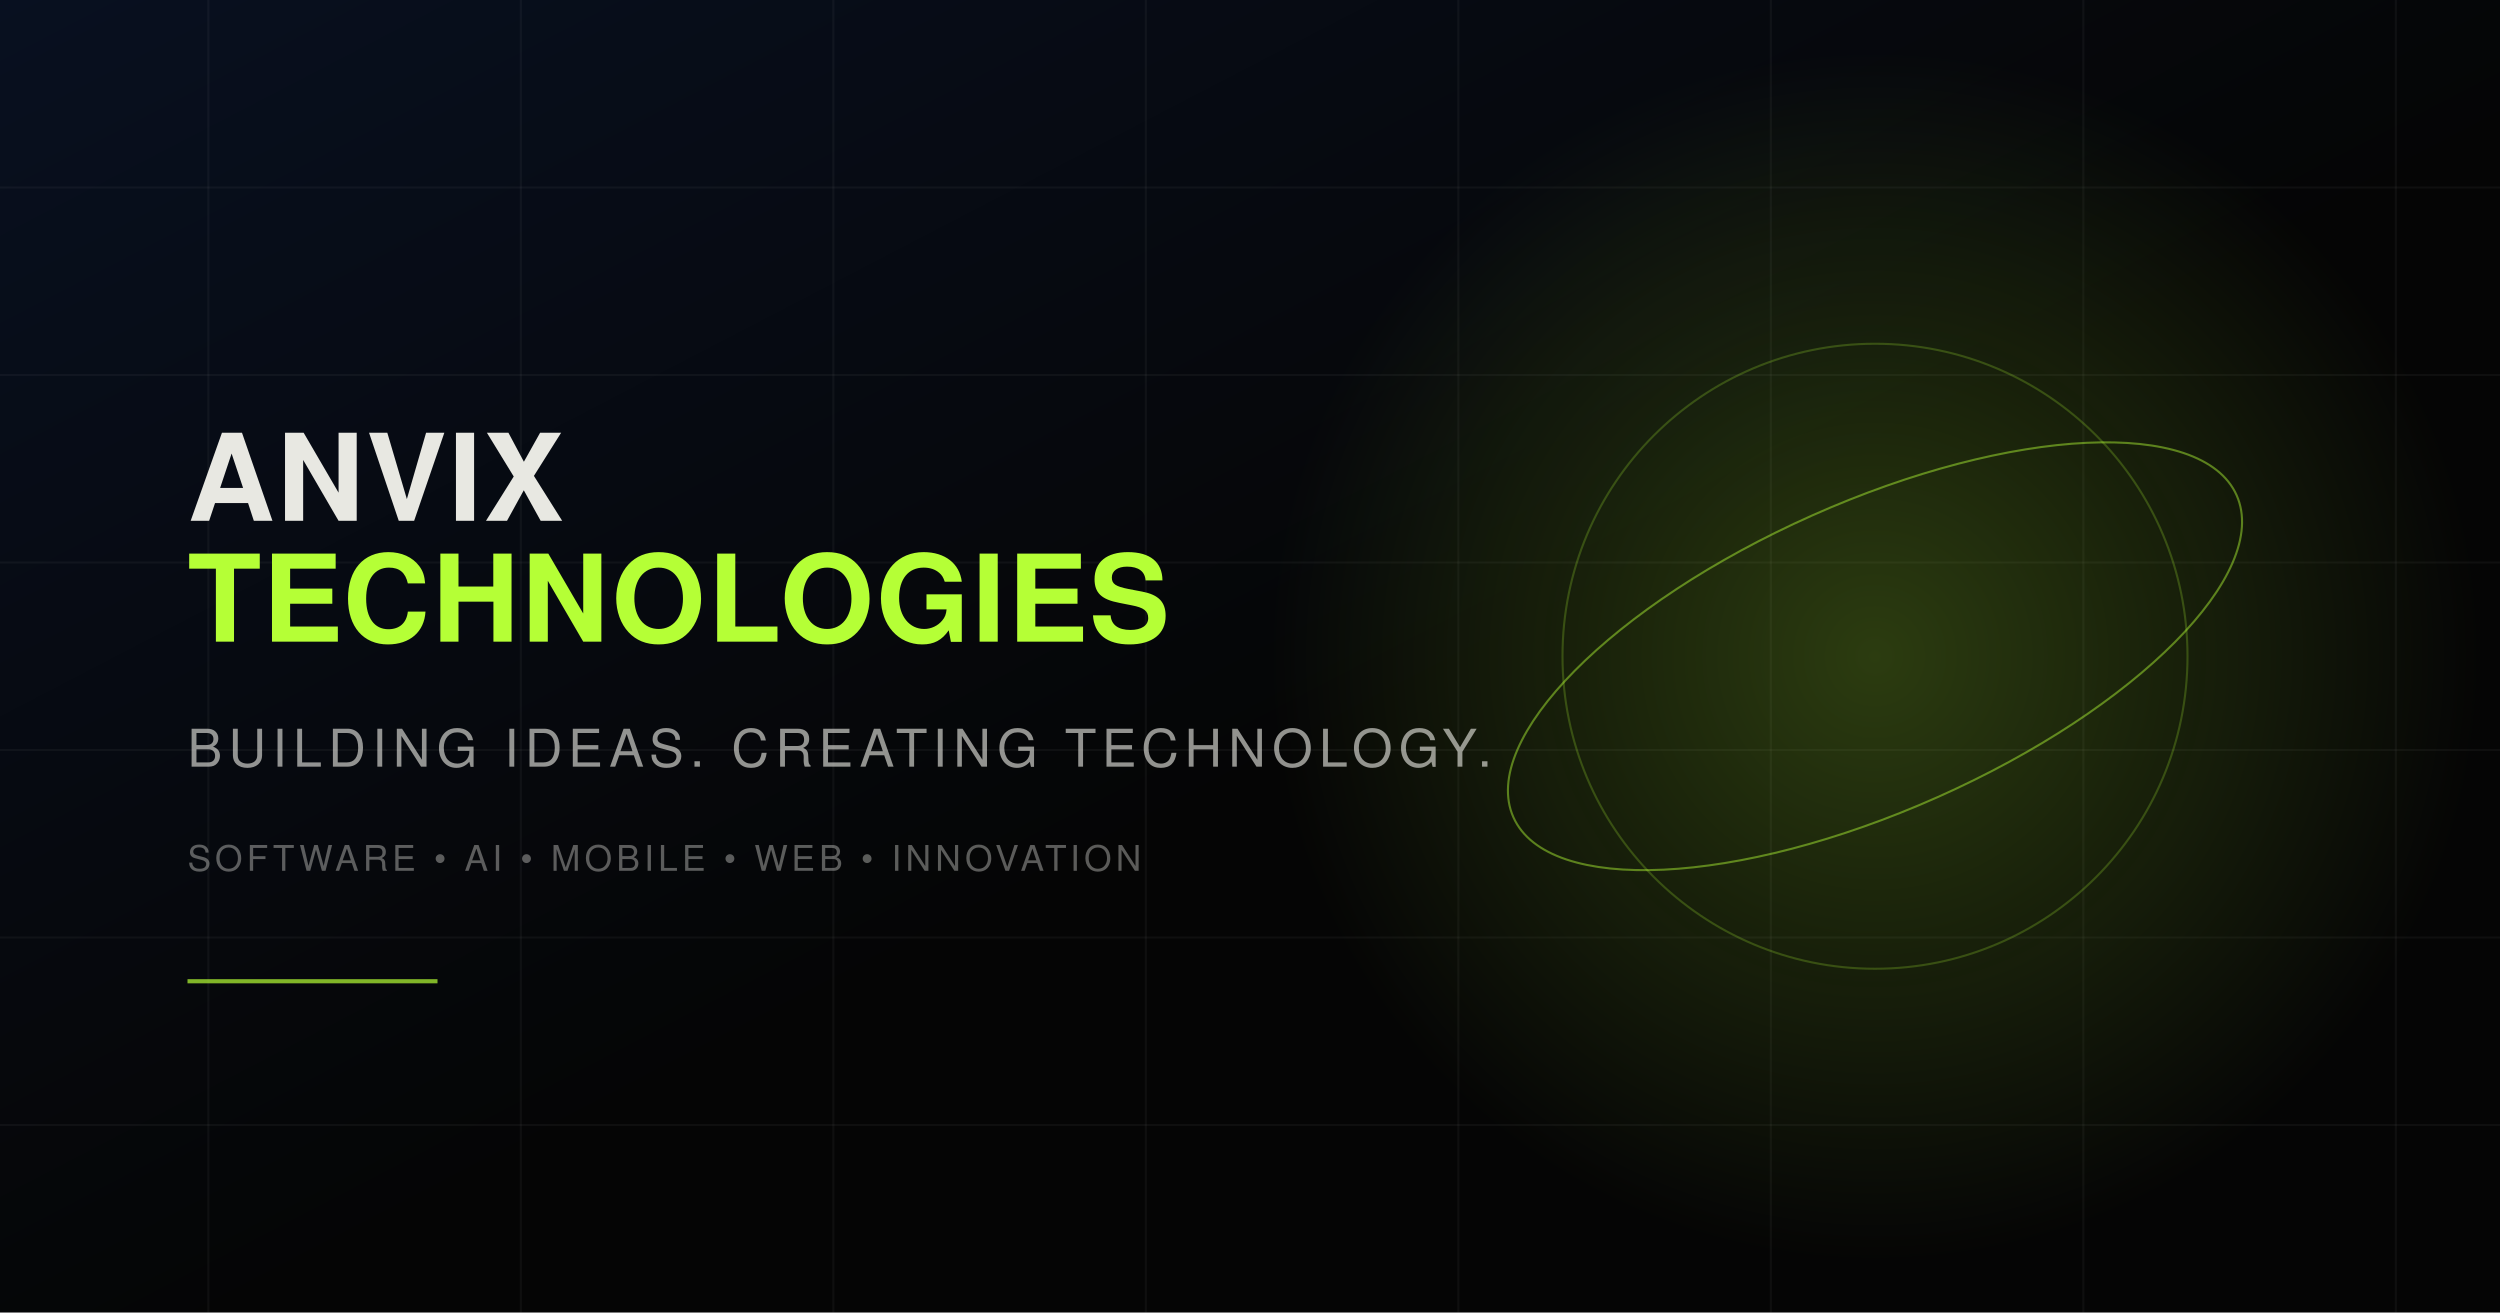
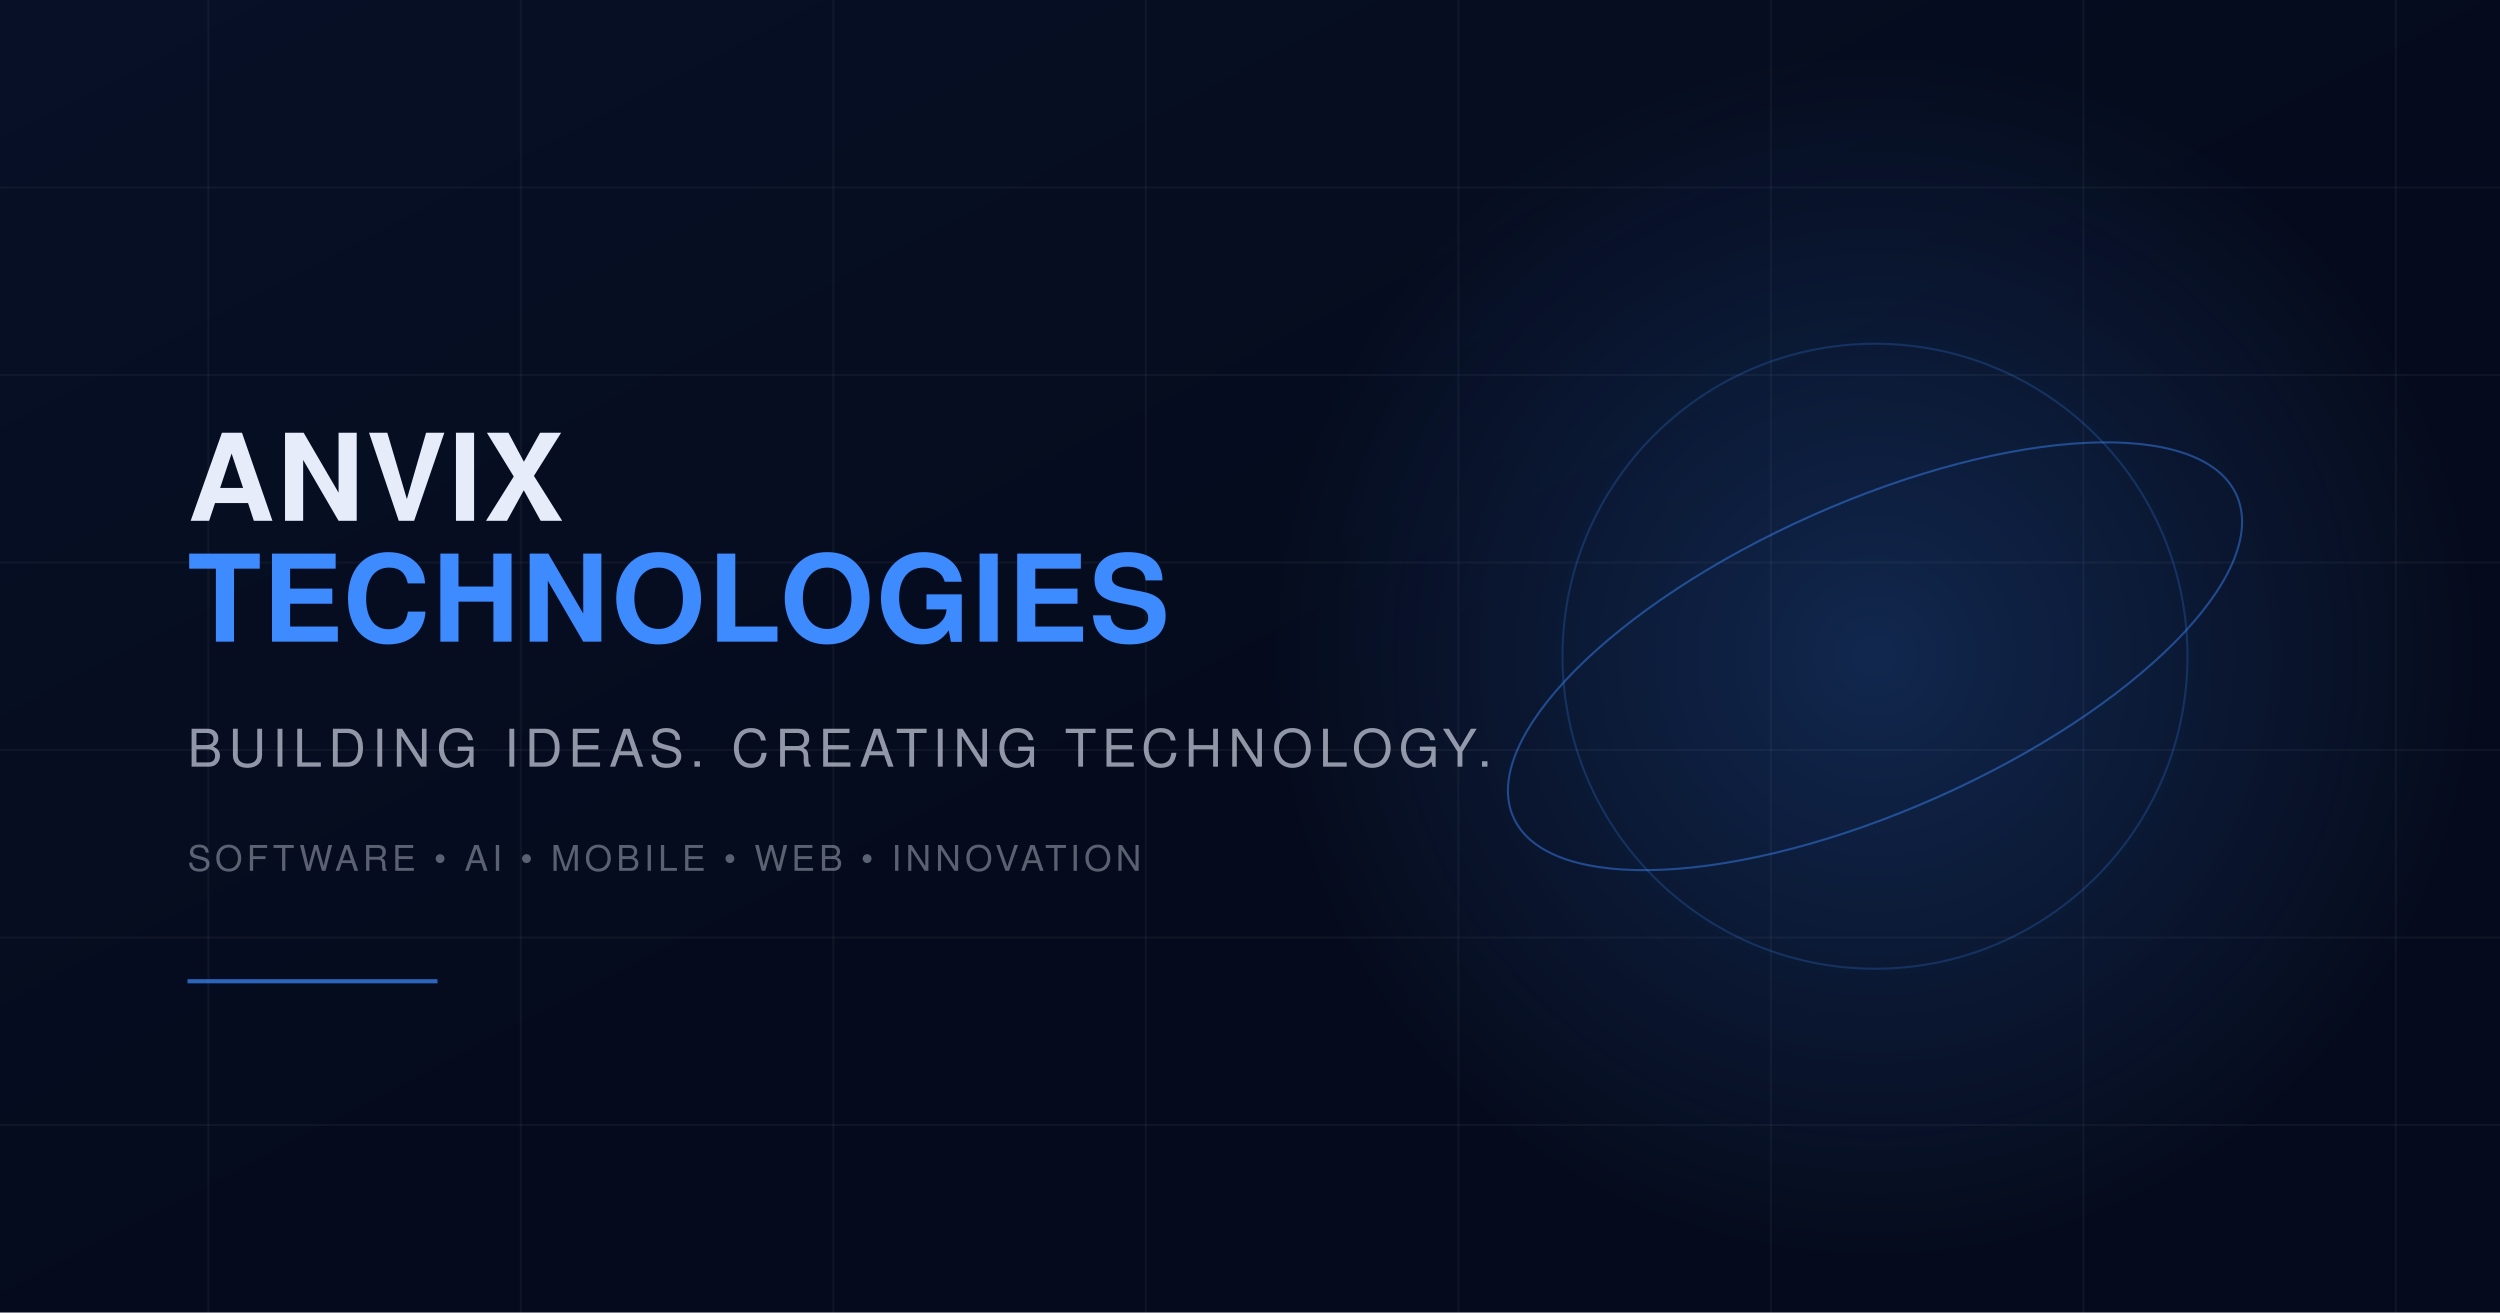
<svg xmlns="http://www.w3.org/2000/svg" viewBox="0 0 1200 630" width="1200" height="630">
  <defs>
    <linearGradient id="bg" x1="0" y1="0" x2="1" y2="1">
-       <stop stop-color="#081020" />
-       <stop offset="0.55" stop-color="#050505" />
-       <stop offset="1" stop-color="#050505" />
+       <stop stop-color="#071027" />
+       <stop offset="0.55" stop-color="#050B1C" />
+       <stop offset="1" stop-color="#050B1C" />
    </linearGradient>
    <linearGradient id="azure" x1="30" y1="20" x2="260" y2="200" gradientUnits="userSpaceOnUse">
-       <stop stop-color="#D9FF94" />
-       <stop offset="0.45" stop-color="#B5FF36" />
-       <stop offset="1" stop-color="#557F0D" />
+       <stop stop-color="#A9CBFF" />
+       <stop offset="0.45" stop-color="#3D8BFF" />
+       <stop offset="1" stop-color="#163F88" />
    </linearGradient>
    <radialGradient id="glow" cx="0.5" cy="0.5" r="0.5">
-       <stop stop-color="#B5FF36" stop-opacity="0.22" />
-       <stop offset="1" stop-color="#B5FF36" stop-opacity="0" />
+       <stop stop-color="#3D8BFF" stop-opacity="0.22" />
+       <stop offset="1" stop-color="#3D8BFF" stop-opacity="0" />
    </radialGradient>
  </defs>
  <rect width="1200" height="630" fill="url(#bg)" />
  <g stroke="#FFFFFF" stroke-opacity="0.04">
    <path d="M0 90h1200M0 180h1200M0 270h1200M0 360h1200M0 450h1200M0 540h1200" />
    <path d="M100 0v630M250 0v630M400 0v630M550 0v630M700 0v630M850 0v630M1000 0v630M1150 0v630" />
  </g>
  <circle cx="900" cy="315" r="290" fill="url(#glow)" />
  <g transform="translate(900 315)">
-     <ellipse rx="190" ry="74" fill="none" stroke="#B5FF36" stroke-opacity="0.45" transform="rotate(-24)" />
-     <ellipse rx="150" ry="150" fill="none" stroke="#B5FF36" stroke-opacity="0.22" />
+     <ellipse rx="190" ry="74" fill="none" stroke="#3D8BFF" stroke-opacity="0.45" transform="rotate(-24)" />
+     <ellipse rx="150" ry="150" fill="none" stroke="#3D8BFF" stroke-opacity="0.22" />
    <path d="M0 -84 L46 76 H27.6 L0 4.4 L-27.6 76 H-46 Z" fill="url(#gold)" />
    <path d="M0 -84 L0 4.4 L-27.6 76 H-46 Z" fill="url(#gold)" fill-opacity="0.55" />
  </g>
  <g font-family="Helvetica, Arial, sans-serif">
-     <text x="90" y="250" fill="#E8E8E2" font-size="58" font-weight="600" letter-spacing="1">ANVIX</text>
-     <text x="90" y="308" fill="#B5FF36" font-size="58" font-weight="600" letter-spacing="1">TECHNOLOGIES</text>
-     <text x="90" y="368" fill="#E8E8E2" fill-opacity="0.62" font-size="25" letter-spacing="3">BUILDING IDEAS. CREATING TECHNOLOGY.</text>
-     <text x="90" y="418" fill="#E8E8E2" fill-opacity="0.38" font-size="17" letter-spacing="2">SOFTWARE  •  AI  •  MOBILE  •  WEB  •  INNOVATION</text>
+     <text x="90" y="250" fill="#E6ECFA" font-size="58" font-weight="600" letter-spacing="1">ANVIX</text>
+     <text x="90" y="308" fill="#3D8BFF" font-size="58" font-weight="600" letter-spacing="1">TECHNOLOGIES</text>
+     <text x="90" y="368" fill="#E6ECFA" fill-opacity="0.62" font-size="25" letter-spacing="3">BUILDING IDEAS. CREATING TECHNOLOGY.</text>
+     <text x="90" y="418" fill="#E6ECFA" fill-opacity="0.38" font-size="17" letter-spacing="2">SOFTWARE  •  AI  •  MOBILE  •  WEB  •  INNOVATION</text>
  </g>
-   <rect x="90" y="470" width="120" height="2" fill="#B5FF36" fill-opacity="0.7" />
+   <rect x="90" y="470" width="120" height="2" fill="#3D8BFF" fill-opacity="0.7" />
</svg>
